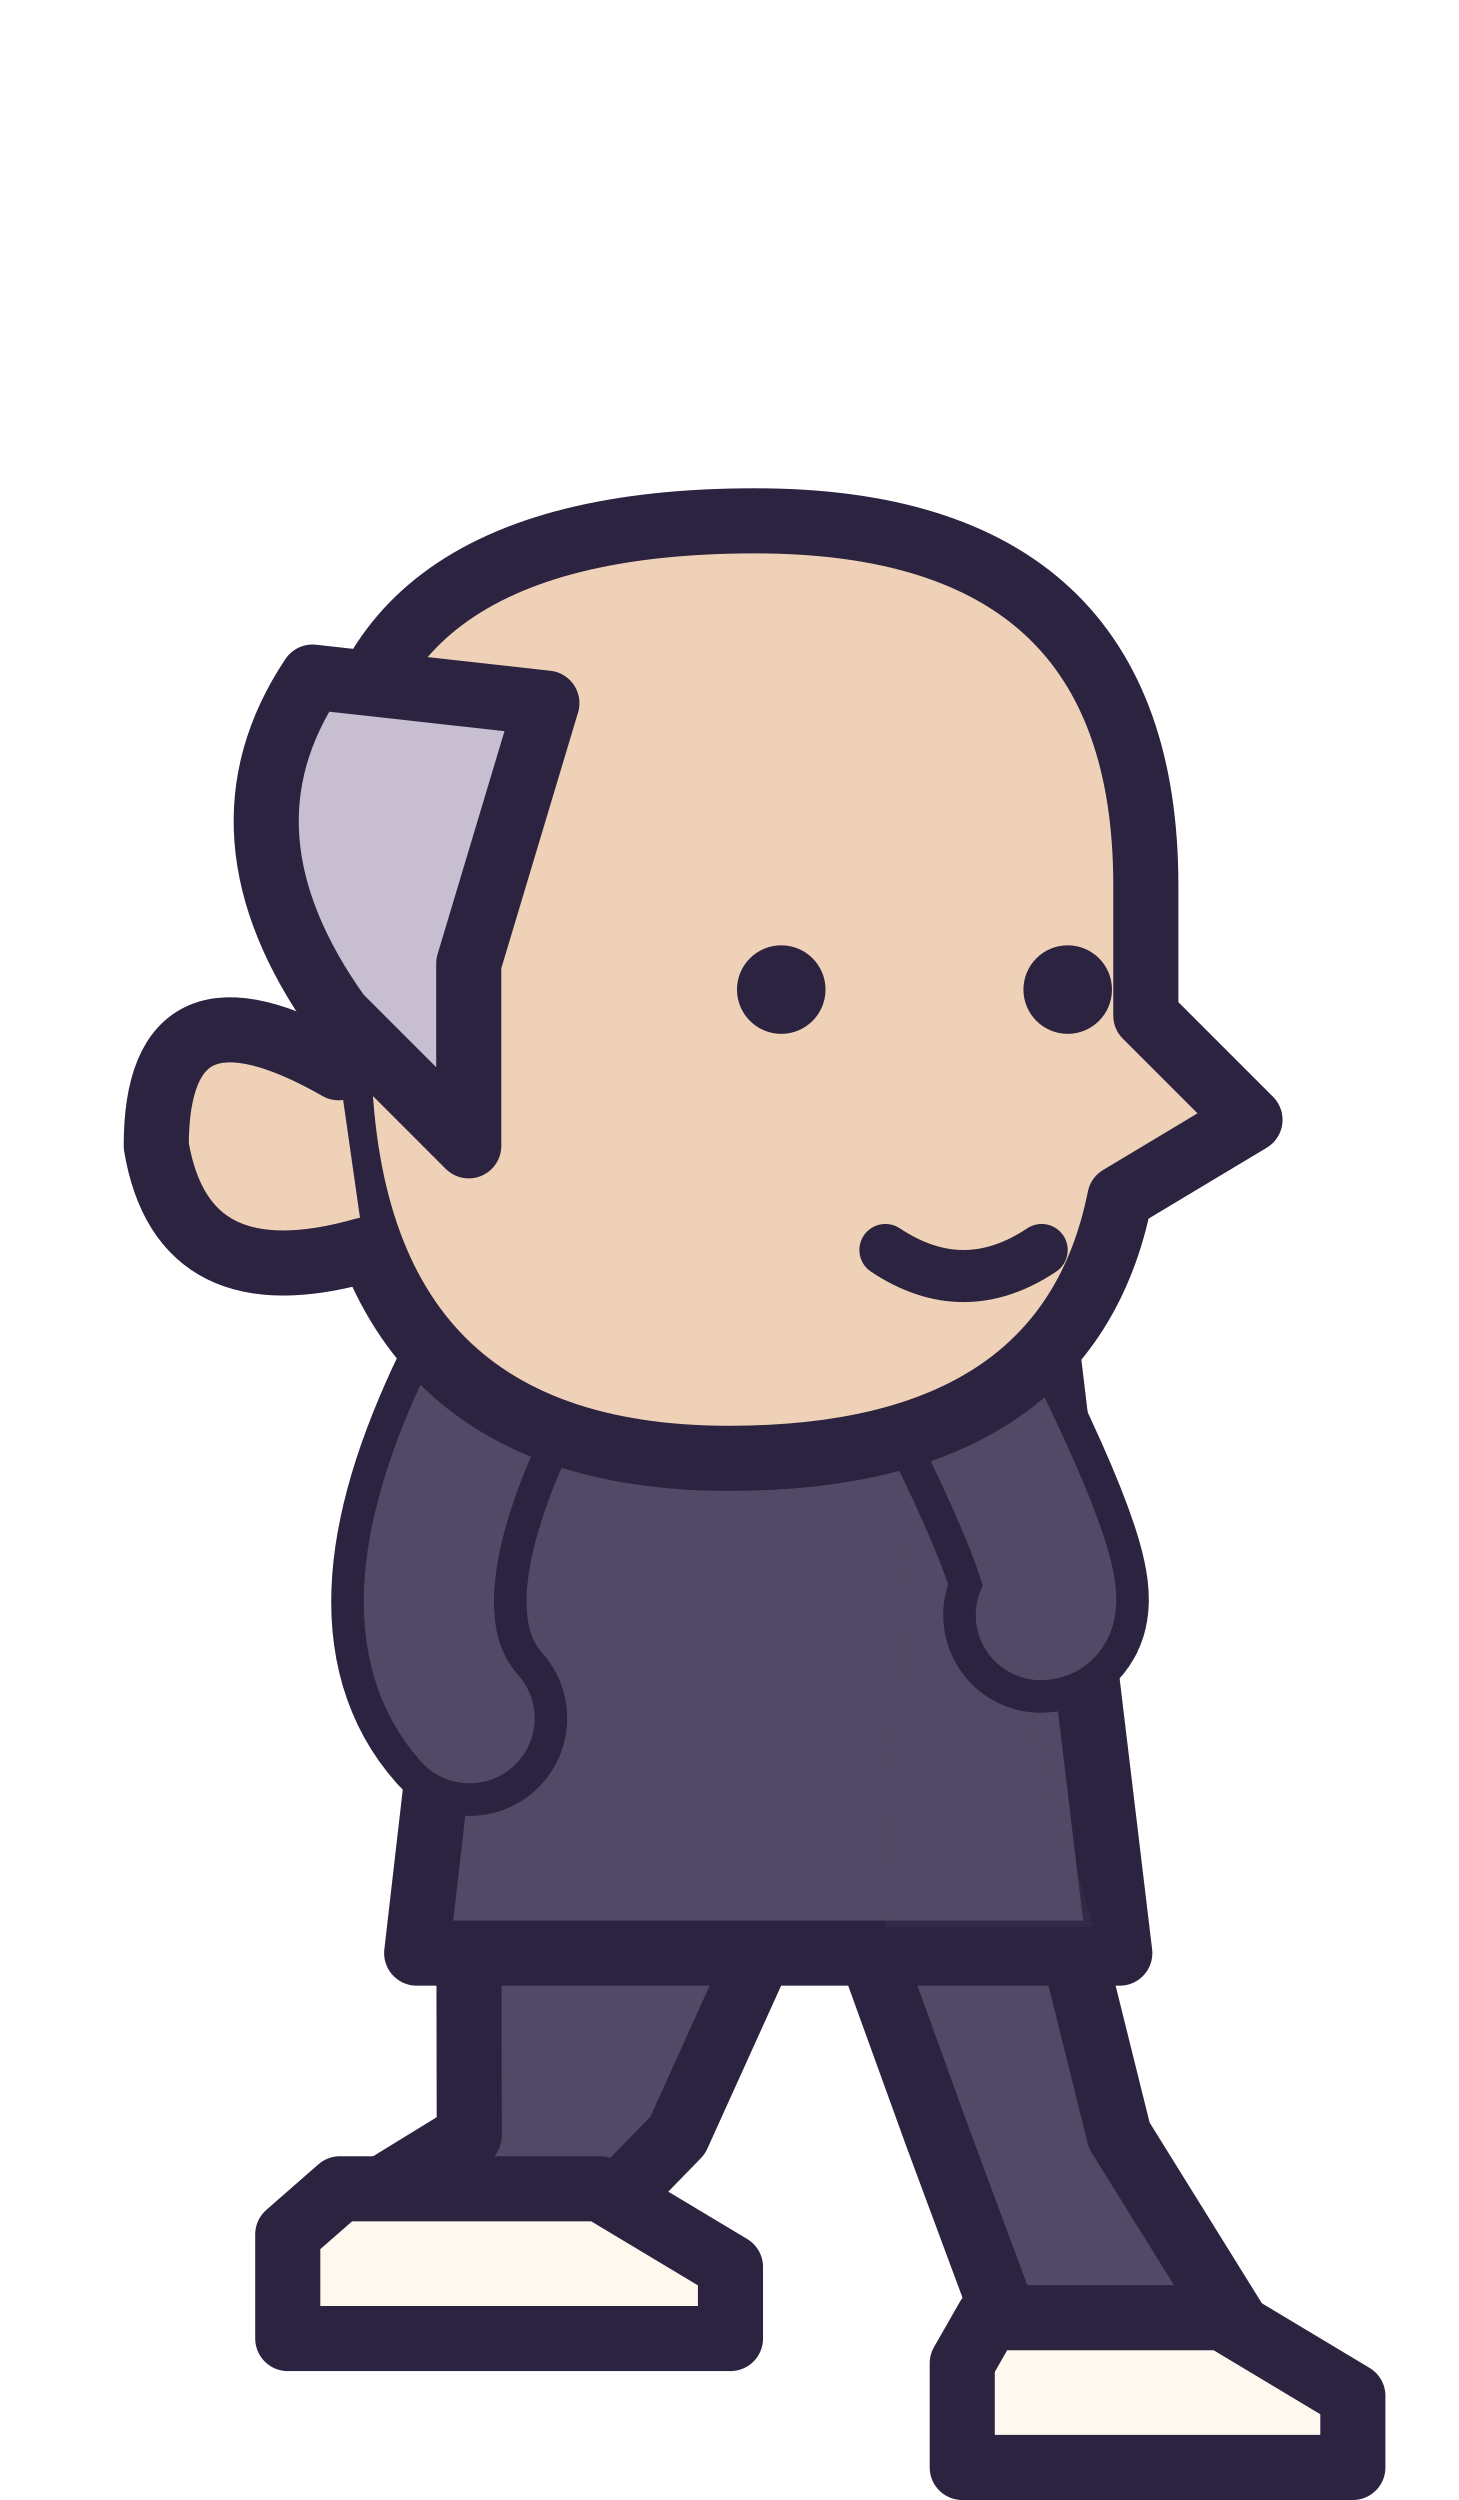
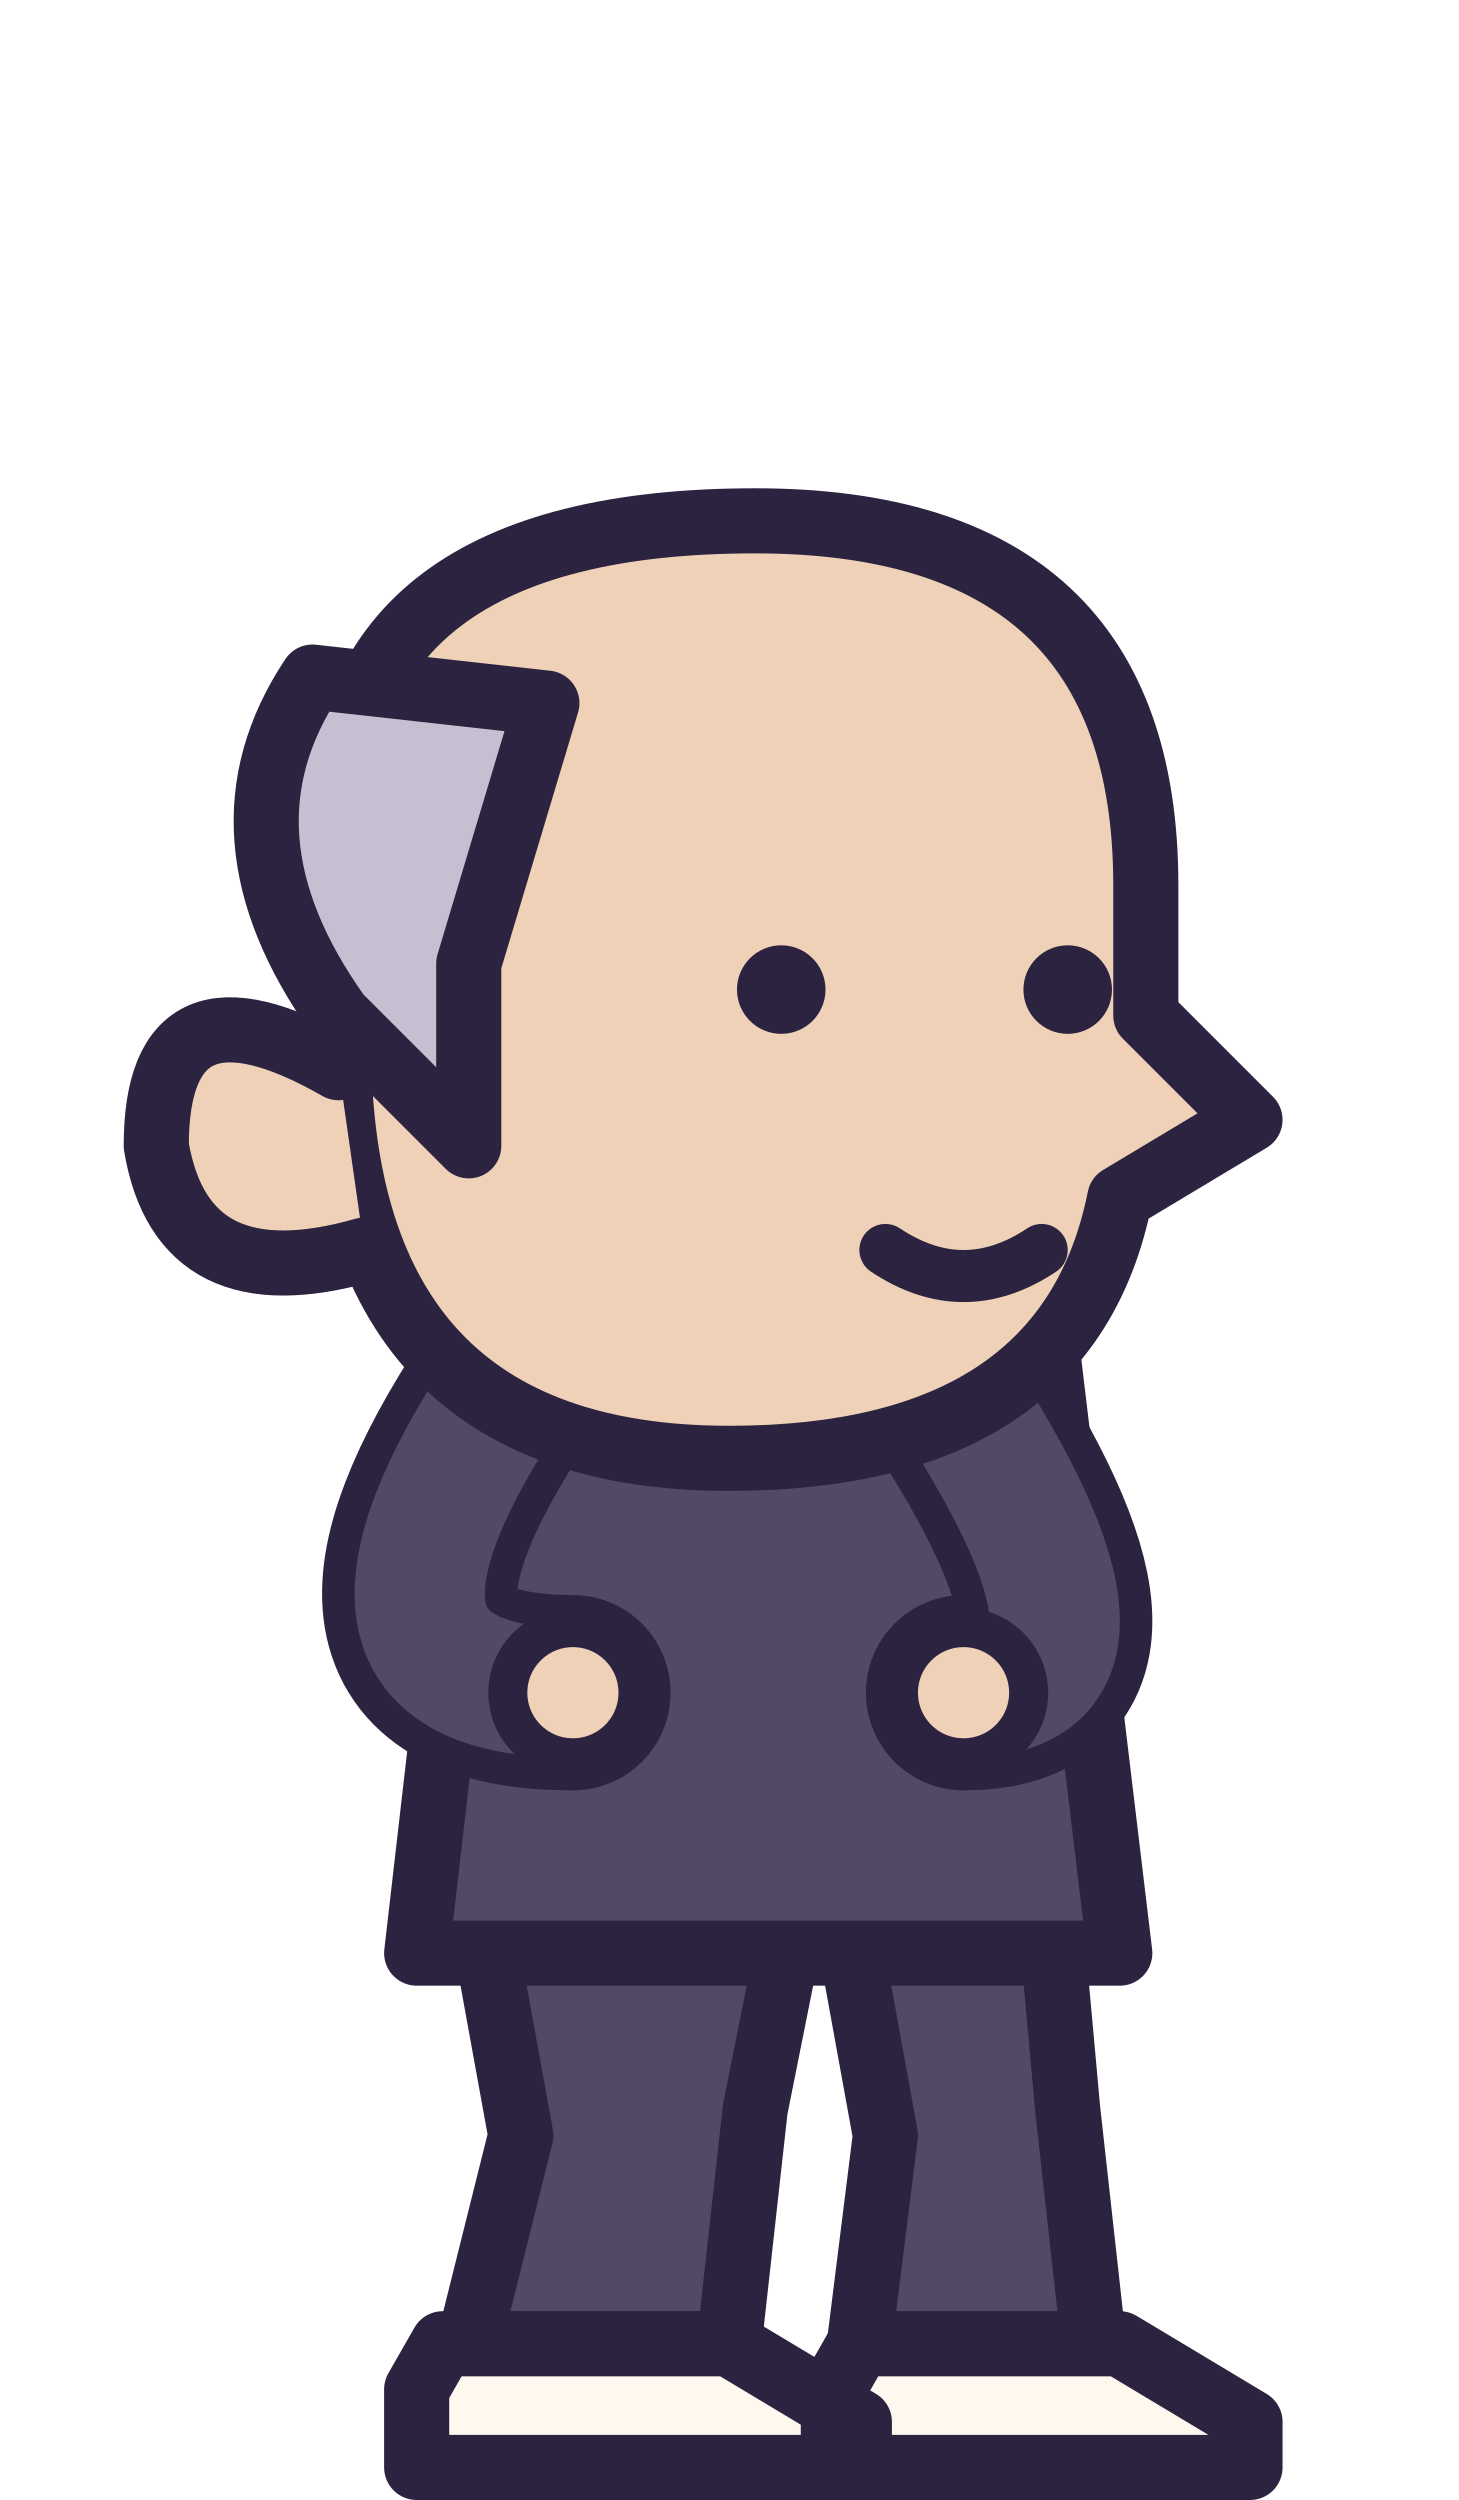
<svg xmlns="http://www.w3.org/2000/svg" width="56" height="96" viewBox="0 0 56 96">
  <g stroke="#2b2340" stroke-width="2.5" stroke-linecap="round" stroke-linejoin="round">
-     <path d="M18 71L18.02 82L13.05 85.05h10L26.02 82L31 71Z M32 71L35.98 82L38.95 90.00h9L42.98 82L40 70Z" fill="#514965" vector-effect="non-scaling-stroke" />
-     <g transform="translate(-4.95 -4.95)">
-       <path d="M18 89h10l5 3v2.75H16v-4Z" fill="#fff8ef" vector-effect="non-scaling-stroke" />
-     </g>
-     <g transform="translate(4.95 0.00)">
-       <path d="M33 89h9l5 3v2.75H32v-4Z" fill="#fff8ef" vector-effect="non-scaling-stroke" />
-     </g>
-     <path d="M19 49q11-7 21 1l3 25H16Z" fill="#514965" vector-effect="non-scaling-stroke" />
-     <path d="M35 51l7 23h-8Z" fill="#514965" stroke="none" opacity="0.18" vector-effect="non-scaling-stroke" />
-     <path d="M24 44v7q5 4 10-1v-7" fill="#efd1b7" vector-effect="non-scaling-stroke" />
-     <path d="M24 52l5 4 6-5" fill="none" stroke="#fff8ef" stroke-width="2" vector-effect="non-scaling-stroke" />
-     <path d="M19 53Q14.48 62 18.03 65.98" fill="none" stroke="#2b2340" stroke-width="7.5" vector-effect="non-scaling-stroke" />
-     <path d="M19 53Q14.48 62 18.03 65.98" fill="none" stroke="#514965" stroke-width="5" vector-effect="non-scaling-stroke" />
-     <path d="M37 53Q41.52 62 39.97 62.02" fill="none" stroke="#2b2340" stroke-width="7.5" vector-effect="non-scaling-stroke" />
-     <path d="M37 53Q41.52 62 39.97 62.02" fill="none" stroke="#514965" stroke-width="5" vector-effect="non-scaling-stroke" />
-     <g transform="translate(0 0) rotate(0 28 35)">
+     <path d="M18 71L20 82L18 90H28L29 81L31 71Z M32 71L34 82L33 90H42L41 81L40 70Z" fill="#514965" />
+     <path d="M17 90h11l5 3v1.75H16v-3Z M33 90h10l5 3v1.75H32v-3Z" fill="#fff8ef" />
+     <path d="M19 49q11-7 21 1l3 25H16Z" fill="#514965" />
+     <path d="M24 44v7q5 4 10-1v-7" fill="#efd1b7" />
+     <path d="m24 52 5 4 6-5" stroke="#fff8ef" fill="none" stroke-width="2" />
+     <path d="M19 54Q12 65 22 65.0M37 54Q44 65 37 65.0" stroke="#2b2340" stroke-width="7.5" fill="none" />
+     <path d="M19 54Q12 65 22 65.0M37 54Q44 65 37 65.0" stroke="#514965" stroke-width="5" fill="none" />
+     <circle cx="22" cy="65.0" r="2.5" fill="#efd1b7" stroke-width="1.5" />
+     <circle cx="37" cy="65.0" r="2.5" fill="#efd1b7" stroke-width="1.5" />
+     <g transform="translate(0 0)">
      <path d="M13 32q0-12 16-12 15 0 15 14v5l4 4-5 3q-2 10-15 10-15 0-15-16Z" fill="#efd1b7" vector-effect="non-scaling-stroke" />
      <path d="M13 41q-7-4-7 3 1 6 8 4" fill="#efd1b7" vector-effect="non-scaling-stroke" />
      <path d="M13 39q-5-7-1-13l9 1-3 10v7Z" fill="#c7bfd1" vector-effect="non-scaling-stroke" />
      <circle cx="30" cy="38" r="1.7" fill="#2b2340" stroke="none" vector-effect="non-scaling-stroke" />
      <circle cx="41" cy="38" r="1.7" fill="#2b2340" stroke="none" vector-effect="non-scaling-stroke" />
      <path d="M34 48q3 2 6 0" fill="none" stroke="#2b2340" stroke-width="2" vector-effect="non-scaling-stroke" />
    </g>
  </g>
</svg>
